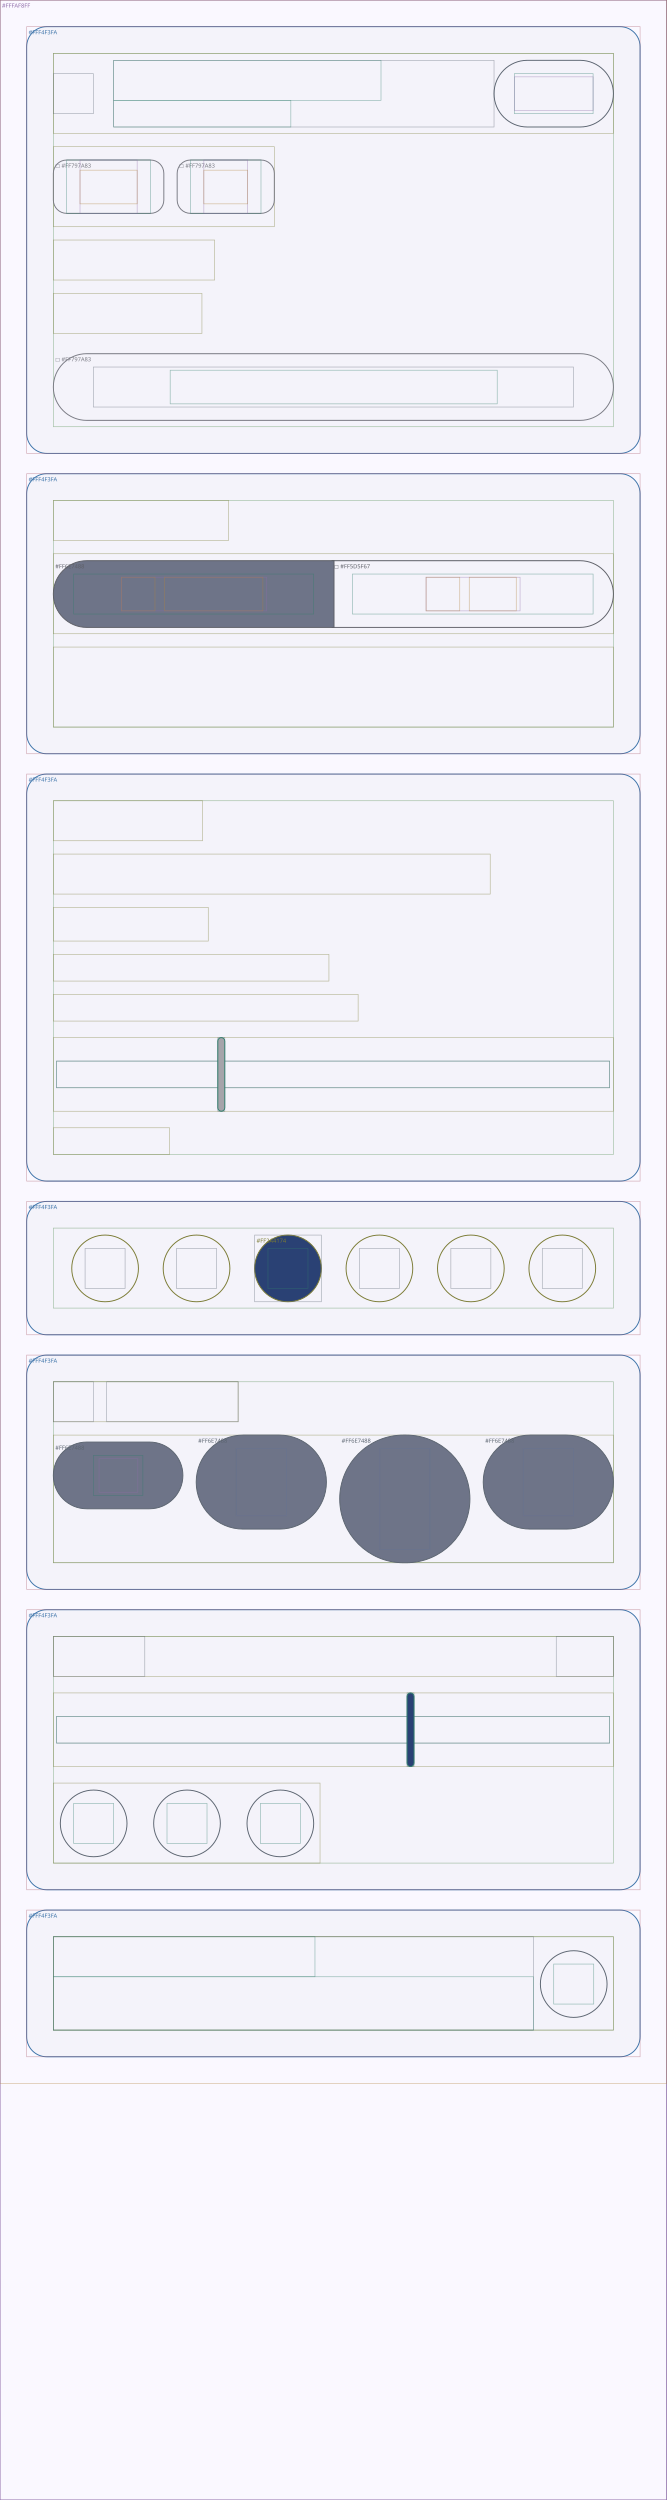
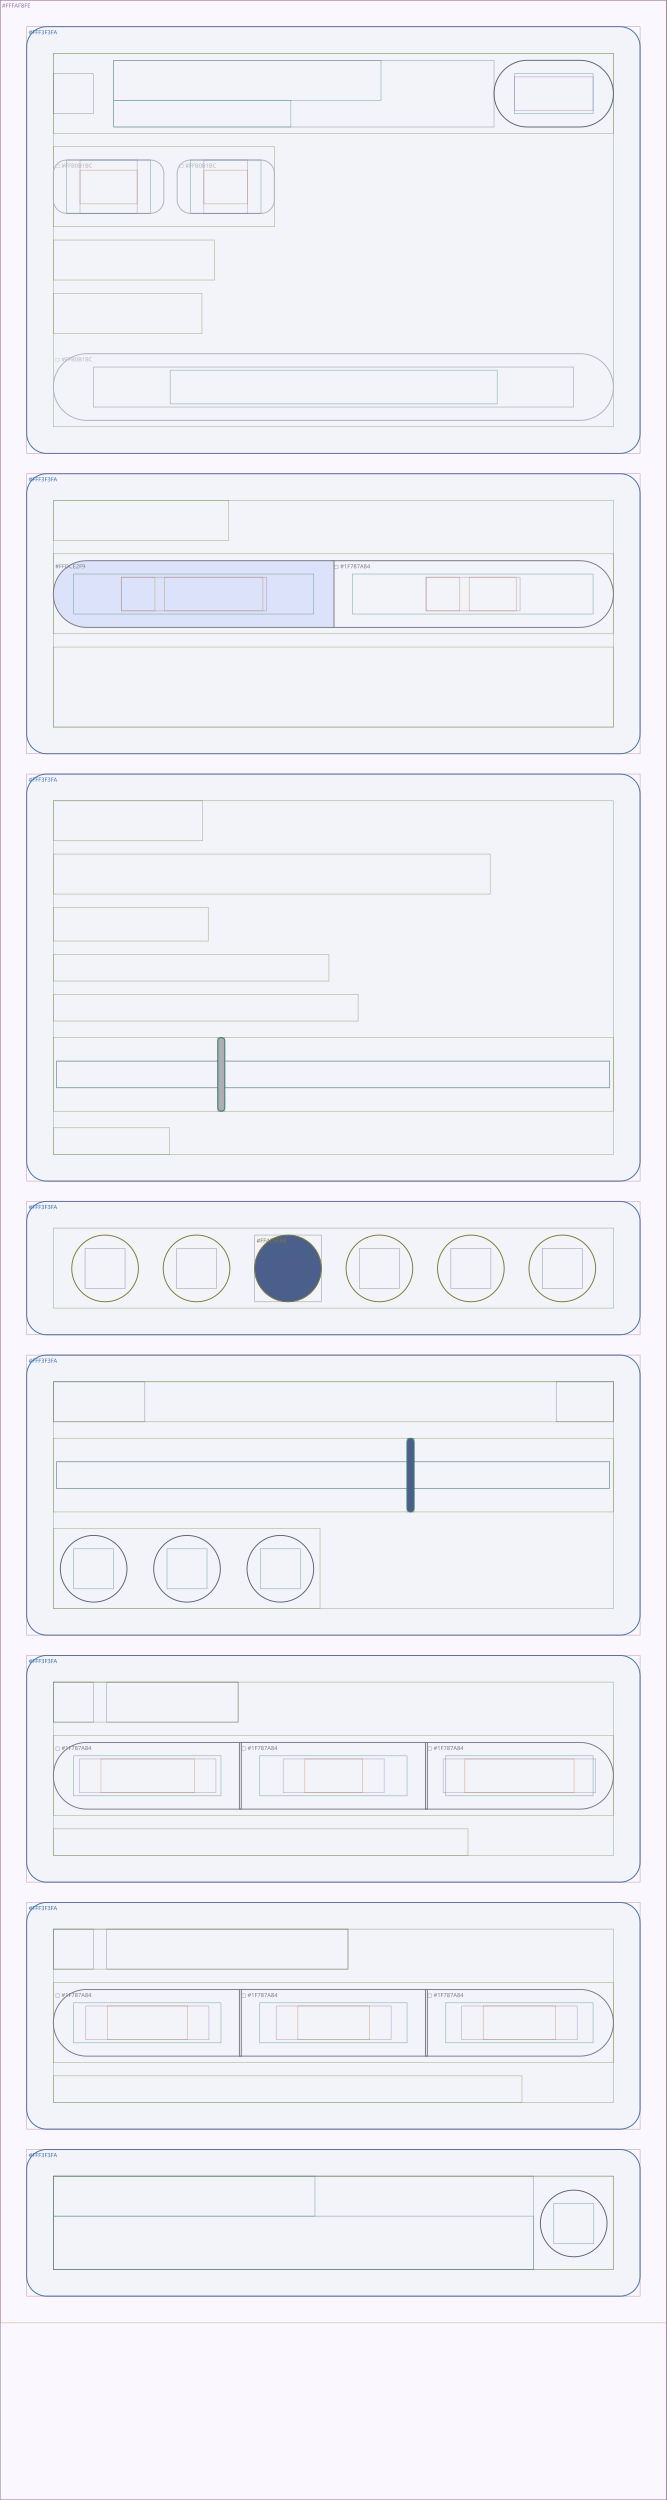
<svg xmlns="http://www.w3.org/2000/svg" viewBox="0 0 1050 3937" width="1050" height="3937" role="img" aria-label="Bluetooth/ConnectedPlaying layout wireframe">
  <rect width="1050" height="3937" fill="#ffffff" />
  <g>
    <rect x="0" y="0" width="1050" height="3937" fill="none" fill-opacity="0" stroke="#5B6470" stroke-width="1" stroke-opacity="0.5" />
  </g>
  <g>
    <rect x="0" y="0" width="1050" height="3937" fill="none" fill-opacity="0" stroke="#2E7D6B" stroke-width="1" stroke-opacity="0.5" />
  </g>
  <g>
-     <rect x="0" y="0" width="1050" height="3937" fill="#FAF8FF" fill-opacity="1" stroke="#8E6BA8" stroke-width="1.5" stroke-opacity="1" />
-     <text x="3" y="12" font-family="system-ui, sans-serif" font-size="9" fill="#8E6BA8">#FFFAF8FF</text>
-   </g>
-   <g>
-     <rect x="0" y="0" width="1050" height="3281" fill="none" fill-opacity="0" stroke="#B0813B" stroke-width="1" stroke-opacity="0.5" />
-   </g>
-   <g>
-     <path d="M73.5,42 H976.5 A31.5,31.5 0 0 1 1008,73.5 V682.5 A31.5,31.5 0 0 1 976.5,714 H73.5 A31.5,31.5 0 0 1 42,682.5 V73.5 A31.5,31.5 0 0 1 73.5,42 Z" fill="#F4F3FA" fill-opacity="1" stroke="#3B72A8" stroke-width="1.5" stroke-opacity="1" />
-     <text x="45" y="54" font-family="system-ui, sans-serif" font-size="9" fill="#3B72A8">#FFF4F3FA</text>
+     <rect x="0" y="0" width="1050" height="3937" fill="#FAF8FE" fill-opacity="1" stroke="#8E6BA8" stroke-width="1.5" stroke-opacity="1" />
+     <text x="3" y="12" font-family="system-ui, sans-serif" font-size="9" fill="#8E6BA8">#FFFAF8FE</text>
+   </g>
+   <g>
+     <rect x="0" y="0" width="1050" height="3658" fill="none" fill-opacity="0" stroke="#B0813B" stroke-width="1" stroke-opacity="0.5" />
+   </g>
+   <g>
+     <path d="M73.5,42 H976.5 A31.5,31.5 0 0 1 1008,73.5 V682.5 A31.5,31.5 0 0 1 976.5,714 H73.5 A31.5,31.5 0 0 1 42,682.5 V73.5 A31.5,31.5 0 0 1 73.5,42 Z" fill="#F3F3FA" fill-opacity="1" stroke="#3B72A8" stroke-width="1.5" stroke-opacity="1" />
+     <text x="45" y="54" font-family="system-ui, sans-serif" font-size="9" fill="#3B72A8">#FFF3F3FA</text>
  </g>
  <g>
    <rect x="42" y="42" width="966" height="672" fill="none" fill-opacity="0" stroke="#A85B6B" stroke-width="1" stroke-opacity="0.5" />
  </g>
  <g>
    <rect x="84" y="84" width="882" height="588" fill="none" fill-opacity="0" stroke="#4F8A4A" stroke-width="1" stroke-opacity="0.5" />
  </g>
  <g>
    <rect x="84" y="84" width="882" height="126" fill="none" fill-opacity="0" stroke="#7A7A33" stroke-width="1" stroke-opacity="0.5" />
  </g>
  <g>
    <rect x="84" y="116" width="63" height="63" fill="none" fill-opacity="0" stroke="#5B6470" stroke-width="1" stroke-opacity="0.5" />
  </g>
  <g>
    <rect x="179" y="95" width="599" height="105" fill="none" fill-opacity="0" stroke="#5B6470" stroke-width="1" stroke-opacity="0.5" />
  </g>
  <g>
    <rect x="179" y="95" width="421" height="63" fill="none" fill-opacity="0" stroke="#2E7D6B" stroke-width="1" stroke-opacity="0.5" />
  </g>
  <g>
    <rect x="179" y="158" width="279" height="42" fill="none" fill-opacity="0" stroke="#2E7D6B" stroke-width="1" stroke-opacity="0.5" />
  </g>
  <g>
    <path d="M830.5,95 H913.5 A52.5,52.5 0 0 1 966,147.5 V147.5 A52.5,52.5 0 0 1 913.5,200 H830.5 A52.5,52.5 0 0 1 778,147.5 V147.5 A52.5,52.5 0 0 1 830.5,95 Z" fill="none" fill-opacity="0" stroke="#5B6470" stroke-width="1.5" stroke-opacity="1" />
  </g>
  <g>
    <rect x="810" y="116" width="124" height="63" fill="none" fill-opacity="0" stroke="#2E7D6B" stroke-width="1" stroke-opacity="0.5" />
  </g>
  <g>
    <rect x="810" y="121" width="124" height="53" fill="none" fill-opacity="0" stroke="#8E6BA8" stroke-width="1" stroke-opacity="0.5" />
  </g>
  <g>
    <rect x="84" y="231" width="348" height="126" fill="none" fill-opacity="0" stroke="#7A7A33" stroke-width="1" stroke-opacity="0.5" />
  </g>
  <g>
-     <path d="M105,252 H237 A21,21 0 0 1 258,273 V315 A21,21 0 0 1 237,336 H105 A21,21 0 0 1 84,315 V273 A21,21 0 0 1 105,252 Z" fill="none" fill-opacity="0" stroke="#797A83" stroke-width="1.5" stroke-opacity="1" />
-     <text x="87" y="264" font-family="system-ui, sans-serif" font-size="9" fill="#797A83">◻ #FF797A83</text>
+     <path d="M105,252 H237 A21,21 0 0 1 258,273 V315 A21,21 0 0 1 237,336 H105 A21,21 0 0 1 84,315 V273 A21,21 0 0 1 105,252 Z" fill="none" fill-opacity="0" stroke="#B0B1BC" stroke-width="1.5" stroke-opacity="1" />
+     <text x="87" y="264" font-family="system-ui, sans-serif" font-size="9" fill="#B0B1BC">◻ #FFB0B1BC</text>
  </g>
  <g>
    <rect x="105" y="252" width="132" height="84" fill="none" fill-opacity="0" stroke="#2E7D6B" stroke-width="1" stroke-opacity="0.5" />
  </g>
  <g>
    <rect x="126" y="252" width="90" height="84" fill="none" fill-opacity="0" stroke="#8E6BA8" stroke-width="1" stroke-opacity="0.5" />
  </g>
  <g>
    <rect x="126" y="268" width="90" height="53" fill="none" fill-opacity="0" stroke="#B0813B" stroke-width="1" stroke-opacity="0.5" />
  </g>
  <g>
-     <path d="M300,252 H411 A21,21 0 0 1 432,273 V315 A21,21 0 0 1 411,336 H300 A21,21 0 0 1 279,315 V273 A21,21 0 0 1 300,252 Z" fill="none" fill-opacity="0" stroke="#797A83" stroke-width="1.5" stroke-opacity="1" />
-     <text x="282" y="264" font-family="system-ui, sans-serif" font-size="9" fill="#797A83">◻ #FF797A83</text>
+     <path d="M300,252 H411 A21,21 0 0 1 432,273 V315 A21,21 0 0 1 411,336 H300 A21,21 0 0 1 279,315 V273 A21,21 0 0 1 300,252 Z" fill="none" fill-opacity="0" stroke="#B0B1BC" stroke-width="1.5" stroke-opacity="1" />
+     <text x="282" y="264" font-family="system-ui, sans-serif" font-size="9" fill="#B0B1BC">◻ #FFB0B1BC</text>
  </g>
  <g>
    <rect x="300" y="252" width="111" height="84" fill="none" fill-opacity="0" stroke="#2E7D6B" stroke-width="1" stroke-opacity="0.5" />
  </g>
  <g>
    <rect x="321" y="252" width="69" height="84" fill="none" fill-opacity="0" stroke="#8E6BA8" stroke-width="1" stroke-opacity="0.5" />
  </g>
  <g>
    <rect x="321" y="268" width="69" height="53" fill="none" fill-opacity="0" stroke="#B0813B" stroke-width="1" stroke-opacity="0.5" />
  </g>
  <g>
    <rect x="84" y="378" width="254" height="63" fill="none" fill-opacity="0" stroke="#7A7A33" stroke-width="1" stroke-opacity="0.5" />
  </g>
  <g>
    <rect x="84" y="462" width="234" height="63" fill="none" fill-opacity="0" stroke="#7A7A33" stroke-width="1" stroke-opacity="0.5" />
  </g>
  <g>
-     <path d="M136.5,557 H913.5 A52.5,52.5 0 0 1 966,609.5 V609.5 A52.5,52.5 0 0 1 913.5,662 H136.5 A52.5,52.5 0 0 1 84,609.5 V609.5 A52.5,52.5 0 0 1 136.5,557 Z" fill="none" fill-opacity="0" stroke="#797A83" stroke-width="1.5" stroke-opacity="1" />
-     <text x="87" y="569" font-family="system-ui, sans-serif" font-size="9" fill="#797A83">◻ #FF797A83</text>
+     <path d="M136.5,557 H913.5 A52.5,52.5 0 0 1 966,609.5 V609.5 A52.5,52.5 0 0 1 913.5,662 H136.5 A52.5,52.5 0 0 1 84,609.5 V609.5 A52.5,52.5 0 0 1 136.5,557 Z" fill="none" fill-opacity="0" stroke="#B0B1BC" stroke-width="1.5" stroke-opacity="1" />
+     <text x="87" y="569" font-family="system-ui, sans-serif" font-size="9" fill="#B0B1BC">◻ #FFB0B1BC</text>
  </g>
  <g>
    <rect x="147" y="578" width="756" height="63" fill="none" fill-opacity="0" stroke="#5B6470" stroke-width="1" stroke-opacity="0.5" />
  </g>
  <g>
    <rect x="268" y="583" width="515" height="53" fill="none" fill-opacity="0" stroke="#2E7D6B" stroke-width="1" stroke-opacity="0.5" />
  </g>
  <g>
-     <path d="M73.5,746 H976.5 A31.5,31.5 0 0 1 1008,777.5 V1155.5 A31.5,31.5 0 0 1 976.5,1187 H73.5 A31.5,31.5 0 0 1 42,1155.5 V777.5 A31.5,31.5 0 0 1 73.5,746 Z" fill="#F4F3FA" fill-opacity="1" stroke="#3B72A8" stroke-width="1.5" stroke-opacity="1" />
-     <text x="45" y="758" font-family="system-ui, sans-serif" font-size="9" fill="#3B72A8">#FFF4F3FA</text>
+     <path d="M73.5,746 H976.5 A31.5,31.5 0 0 1 1008,777.5 V1155.5 A31.5,31.5 0 0 1 976.5,1187 H73.5 A31.5,31.5 0 0 1 42,1155.5 V777.5 A31.5,31.5 0 0 1 73.5,746 Z" fill="#F3F3FA" fill-opacity="1" stroke="#3B72A8" stroke-width="1.5" stroke-opacity="1" />
+     <text x="45" y="758" font-family="system-ui, sans-serif" font-size="9" fill="#3B72A8">#FFF3F3FA</text>
  </g>
  <g>
    <rect x="42" y="746" width="966" height="441" fill="none" fill-opacity="0" stroke="#A85B6B" stroke-width="1" stroke-opacity="0.5" />
  </g>
  <g>
    <rect x="84" y="788" width="882" height="357" fill="none" fill-opacity="0" stroke="#4F8A4A" stroke-width="1" stroke-opacity="0.5" />
  </g>
  <g>
    <rect x="84" y="788" width="276" height="63" fill="none" fill-opacity="0" stroke="#7A7A33" stroke-width="1" stroke-opacity="0.5" />
  </g>
  <g>
    <rect x="84" y="872" width="882" height="126" fill="none" fill-opacity="0" stroke="#7A7A33" stroke-width="1" stroke-opacity="0.5" />
  </g>
  <g>
-     <path d="M523,883 H913.5 A52.5,52.5 0 0 1 966,935.5 V935.5 A52.5,52.5 0 0 1 913.5,988 H523 A0,0 0 0 1 523,988 V883 A0,0 0 0 1 523,883 Z" fill="none" fill-opacity="0" stroke="#5D5F67" stroke-width="1.5" stroke-opacity="1" />
-     <text x="526" y="895" font-family="system-ui, sans-serif" font-size="9" fill="#5D5F67">◻ #FF5D5F67</text>
+     <path d="M523,883 H913.5 A52.5,52.5 0 0 1 966,935.5 V935.5 A52.5,52.5 0 0 1 913.5,988 H523 A0,0 0 0 1 523,988 V883 A0,0 0 0 1 523,883 Z" fill="none" fill-opacity="0" stroke="#787A84" stroke-width="1.5" stroke-opacity="1" />
+     <text x="526" y="895" font-family="system-ui, sans-serif" font-size="9" fill="#787A84">◻ #1F787A84</text>
  </g>
  <g>
    <rect x="555" y="904" width="379" height="63" fill="none" fill-opacity="0" stroke="#2E7D6B" stroke-width="1" stroke-opacity="0.5" />
  </g>
  <g>
    <rect x="671" y="909" width="148" height="53" fill="none" fill-opacity="0" stroke="#8E6BA8" stroke-width="1" stroke-opacity="0.5" />
  </g>
  <g>
    <rect x="671" y="909" width="53" height="53" fill="none" fill-opacity="0" stroke="#B0813B" stroke-width="1" stroke-opacity="0.5" />
  </g>
  <g>
    <rect x="739" y="909" width="74" height="53" fill="none" fill-opacity="0" stroke="#B0813B" stroke-width="1" stroke-opacity="0.5" />
  </g>
  <g>
-     <path d="M136.5,883 H526 A0,0 0 0 1 526,883 V988 A0,0 0 0 1 526,988 H136.5 A52.5,52.5 0 0 1 84,935.5 V935.5 A52.5,52.5 0 0 1 136.5,883 Z" fill="#6E7488" fill-opacity="1" stroke="#5D5F67" stroke-width="1.5" stroke-opacity="1" />
-     <text x="87" y="895" font-family="system-ui, sans-serif" font-size="9" fill="#5D5F67">#FF6E7488</text>
+     <path d="M136.5,883 H526 A0,0 0 0 1 526,883 V988 A0,0 0 0 1 526,988 H136.5 A52.5,52.5 0 0 1 84,935.5 V935.5 A52.5,52.5 0 0 1 136.5,883 Z" fill="#DCE2F9" fill-opacity="1" stroke="#787A84" stroke-width="1.5" stroke-opacity="1" />
+     <text x="87" y="895" font-family="system-ui, sans-serif" font-size="9" fill="#787A84">#FFDCE2F9</text>
  </g>
  <g>
    <rect x="116" y="904" width="378" height="63" fill="none" fill-opacity="0" stroke="#2E7D6B" stroke-width="1" stroke-opacity="0.5" />
  </g>
  <g>
    <rect x="191" y="909" width="229" height="53" fill="none" fill-opacity="0" stroke="#8E6BA8" stroke-width="1" stroke-opacity="0.5" />
  </g>
  <g>
    <rect x="191" y="909" width="53" height="53" fill="none" fill-opacity="0" stroke="#B0813B" stroke-width="1" stroke-opacity="0.5" />
  </g>
  <g>
    <rect x="259" y="909" width="155" height="53" fill="none" fill-opacity="0" stroke="#B0813B" stroke-width="1" stroke-opacity="0.5" />
  </g>
  <g>
    <rect x="84" y="1019" width="882" height="126" fill="none" fill-opacity="0" stroke="#7A7A33" stroke-width="1" stroke-opacity="0.5" />
  </g>
  <g>
-     <path d="M73.5,1219 H976.5 A31.5,31.5 0 0 1 1008,1250.5 V1828.5 A31.5,31.5 0 0 1 976.5,1860 H73.5 A31.5,31.5 0 0 1 42,1828.5 V1250.5 A31.5,31.5 0 0 1 73.5,1219 Z" fill="#F4F3FA" fill-opacity="1" stroke="#3B72A8" stroke-width="1.5" stroke-opacity="1" />
-     <text x="45" y="1231" font-family="system-ui, sans-serif" font-size="9" fill="#3B72A8">#FFF4F3FA</text>
+     <path d="M73.5,1219 H976.5 A31.5,31.5 0 0 1 1008,1250.5 V1828.5 A31.5,31.5 0 0 1 976.5,1860 H73.5 A31.5,31.5 0 0 1 42,1828.5 V1250.5 A31.5,31.5 0 0 1 73.5,1219 Z" fill="#F3F3FA" fill-opacity="1" stroke="#3B72A8" stroke-width="1.5" stroke-opacity="1" />
+     <text x="45" y="1231" font-family="system-ui, sans-serif" font-size="9" fill="#3B72A8">#FFF3F3FA</text>
  </g>
  <g>
    <rect x="42" y="1219" width="966" height="641" fill="none" fill-opacity="0" stroke="#A85B6B" stroke-width="1" stroke-opacity="0.5" />
  </g>
  <g>
    <rect x="84" y="1261" width="882" height="557" fill="none" fill-opacity="0" stroke="#4F8A4A" stroke-width="1" stroke-opacity="0.5" />
  </g>
  <g>
    <rect x="84" y="1261" width="235" height="63" fill="none" fill-opacity="0" stroke="#7A7A33" stroke-width="1" stroke-opacity="0.5" />
  </g>
  <g>
    <rect x="84" y="1345" width="688" height="63" fill="none" fill-opacity="0" stroke="#7A7A33" stroke-width="1" stroke-opacity="0.5" />
  </g>
  <g>
    <rect x="84" y="1429" width="244" height="53" fill="none" fill-opacity="0" stroke="#7A7A33" stroke-width="1" stroke-opacity="0.5" />
  </g>
  <g>
    <rect x="84" y="1503" width="434" height="42" fill="none" fill-opacity="0" stroke="#7A7A33" stroke-width="1" stroke-opacity="0.5" />
  </g>
  <g>
    <rect x="84" y="1566" width="480" height="42" fill="none" fill-opacity="0" stroke="#7A7A33" stroke-width="1" stroke-opacity="0.5" />
  </g>
  <g>
    <rect x="84" y="1634" width="882" height="116" fill="none" fill-opacity="0" stroke="#7A7A33" stroke-width="1" stroke-opacity="0.5" />
  </g>
  <g>
    <rect x="89" y="1671" width="871" height="42" fill="none" fill-opacity="0" stroke="#5B6470" stroke-width="1" stroke-opacity="0.5" />
  </g>
  <g>
    <rect x="89" y="1671" width="871" height="42" fill="none" fill-opacity="0" stroke="#2E7D6B" stroke-width="1" stroke-opacity="0.5" />
  </g>
  <g>
    <rect x="343" y="1634" width="11" height="116" fill="none" fill-opacity="0" stroke="#5B6470" stroke-width="1" stroke-opacity="0.5" />
  </g>
  <g>
-     <path d="M348.5,1634 H348.5 A5.5,5.5 0 0 1 354,1639.5 V1744.5 A5.5,5.5 0 0 1 348.5,1750 H348.5 A5.5,5.5 0 0 1 343,1744.5 V1639.5 A5.5,5.5 0 0 1 348.5,1634 Z" fill="#A5A4AA" fill-opacity="1" stroke="#2E7D6B" stroke-width="1.5" stroke-opacity="1" />
+     <path d="M348.5,1634 H348.5 A5.5,5.5 0 0 1 354,1639.5 V1744.5 A5.5,5.5 0 0 1 348.5,1750 H348.5 A5.5,5.5 0 0 1 343,1744.5 V1639.5 A5.5,5.5 0 0 1 348.5,1634 Z" fill="#ADADB3" fill-opacity="1" stroke="#2E7D6B" stroke-width="1.5" stroke-opacity="1" />
  </g>
  <g>
    <rect x="84" y="1776" width="183" height="42" fill="none" fill-opacity="0" stroke="#7A7A33" stroke-width="1" stroke-opacity="0.5" />
  </g>
  <g>
-     <path d="M73.5,1892 H976.5 A31.5,31.5 0 0 1 1008,1923.5 V2070.5 A31.5,31.5 0 0 1 976.5,2102 H73.5 A31.5,31.5 0 0 1 42,2070.5 V1923.5 A31.5,31.5 0 0 1 73.5,1892 Z" fill="#F4F3FA" fill-opacity="1" stroke="#3B72A8" stroke-width="1.5" stroke-opacity="1" />
-     <text x="45" y="1904" font-family="system-ui, sans-serif" font-size="9" fill="#3B72A8">#FFF4F3FA</text>
+     <path d="M73.5,1892 H976.5 A31.5,31.5 0 0 1 1008,1923.5 V2070.5 A31.5,31.5 0 0 1 976.5,2102 H73.5 A31.5,31.5 0 0 1 42,2070.5 V1923.5 A31.5,31.5 0 0 1 73.5,1892 Z" fill="#F3F3FA" fill-opacity="1" stroke="#3B72A8" stroke-width="1.5" stroke-opacity="1" />
+     <text x="45" y="1904" font-family="system-ui, sans-serif" font-size="9" fill="#3B72A8">#FFF3F3FA</text>
  </g>
  <g>
    <rect x="42" y="1892" width="966" height="210" fill="none" fill-opacity="0" stroke="#A85B6B" stroke-width="1" stroke-opacity="0.5" />
  </g>
  <g>
    <rect x="84" y="1934" width="882" height="126" fill="none" fill-opacity="0" stroke="#4F8A4A" stroke-width="1" stroke-opacity="0.5" />
  </g>
  <g>
    <path d="M165.5,1945 H165.5 A52.5,52.5 0 0 1 218,1997.5 V1997.5 A52.5,52.5 0 0 1 165.5,2050 H165.5 A52.5,52.5 0 0 1 113,1997.5 V1997.5 A52.5,52.5 0 0 1 165.5,1945 Z" fill="none" fill-opacity="0" stroke="#7A7A33" stroke-width="1.5" stroke-opacity="1" />
  </g>
  <g>
    <rect x="134" y="1966" width="63" height="63" fill="none" fill-opacity="0" stroke="#5B6470" stroke-width="1" stroke-opacity="0.5" />
  </g>
  <g>
    <path d="M309.5,1945 H309.5 A52.5,52.5 0 0 1 362,1997.5 V1997.5 A52.5,52.5 0 0 1 309.5,2050 H309.5 A52.5,52.5 0 0 1 257,1997.5 V1997.5 A52.5,52.5 0 0 1 309.5,1945 Z" fill="none" fill-opacity="0" stroke="#7A7A33" stroke-width="1.5" stroke-opacity="1" />
  </g>
  <g>
    <rect x="278" y="1966" width="63" height="63" fill="none" fill-opacity="0" stroke="#5B6470" stroke-width="1" stroke-opacity="0.5" />
  </g>
  <g>
-     <path d="M453.5,1945 H453.5 A52.5,52.5 0 0 1 506,1997.5 V1997.5 A52.5,52.5 0 0 1 453.5,2050 H453.5 A52.5,52.5 0 0 1 401,1997.5 V1997.5 A52.5,52.5 0 0 1 453.5,1945 Z" fill="#2A4174" fill-opacity="1" stroke="#7A7A33" stroke-width="1.5" stroke-opacity="1" />
-     <text x="404" y="1957" font-family="system-ui, sans-serif" font-size="9" fill="#7A7A33">#FF2A4174</text>
+     <path d="M453.5,1945 H453.5 A52.5,52.5 0 0 1 506,1997.5 V1997.5 A52.5,52.5 0 0 1 453.5,2050 H453.5 A52.5,52.5 0 0 1 401,1997.5 V1997.5 A52.5,52.5 0 0 1 453.5,1945 Z" fill="#4C5E8B" fill-opacity="1" stroke="#7A7A33" stroke-width="1.5" stroke-opacity="1" />
+     <text x="404" y="1957" font-family="system-ui, sans-serif" font-size="9" fill="#7A7A33">#FF4C5E8B</text>
  </g>
  <g>
    <rect x="401" y="1945" width="105" height="105" fill="none" fill-opacity="0" stroke="#5B6470" stroke-width="1" stroke-opacity="0.5" />
  </g>
  <g>
    <rect x="422" y="1966" width="63" height="63" fill="none" fill-opacity="0" stroke="#2E7D6B" stroke-width="1" stroke-opacity="0.5" />
  </g>
  <g>
    <path d="M597.5,1945 H597.5 A52.5,52.5 0 0 1 650,1997.5 V1997.5 A52.5,52.5 0 0 1 597.5,2050 H597.5 A52.5,52.5 0 0 1 545,1997.5 V1997.5 A52.5,52.5 0 0 1 597.5,1945 Z" fill="none" fill-opacity="0" stroke="#7A7A33" stroke-width="1.5" stroke-opacity="1" />
  </g>
  <g>
    <rect x="566" y="1966" width="63" height="63" fill="none" fill-opacity="0" stroke="#5B6470" stroke-width="1" stroke-opacity="0.5" />
  </g>
  <g>
    <path d="M741.5,1945 H741.5 A52.5,52.5 0 0 1 794,1997.5 V1997.5 A52.5,52.5 0 0 1 741.5,2050 H741.5 A52.5,52.5 0 0 1 689,1997.5 V1997.5 A52.5,52.5 0 0 1 741.5,1945 Z" fill="none" fill-opacity="0" stroke="#7A7A33" stroke-width="1.5" stroke-opacity="1" />
  </g>
  <g>
    <rect x="710" y="1966" width="63" height="63" fill="none" fill-opacity="0" stroke="#5B6470" stroke-width="1" stroke-opacity="0.5" />
  </g>
  <g>
    <path d="M885.5,1945 H885.5 A52.5,52.5 0 0 1 938,1997.5 V1997.5 A52.5,52.5 0 0 1 885.5,2050 H885.5 A52.5,52.5 0 0 1 833,1997.5 V1997.5 A52.5,52.5 0 0 1 885.5,1945 Z" fill="none" fill-opacity="0" stroke="#7A7A33" stroke-width="1.5" stroke-opacity="1" />
  </g>
  <g>
    <rect x="854" y="1966" width="63" height="63" fill="none" fill-opacity="0" stroke="#5B6470" stroke-width="1" stroke-opacity="0.5" />
  </g>
  <g>
-     <path d="M73.5,2134 H976.5 A31.5,31.5 0 0 1 1008,2165.5 V2471.5 A31.5,31.5 0 0 1 976.5,2503 H73.5 A31.5,31.5 0 0 1 42,2471.5 V2165.5 A31.5,31.5 0 0 1 73.5,2134 Z" fill="#F4F3FA" fill-opacity="1" stroke="#3B72A8" stroke-width="1.5" stroke-opacity="1" />
-     <text x="45" y="2146" font-family="system-ui, sans-serif" font-size="9" fill="#3B72A8">#FFF4F3FA</text>
-   </g>
-   <g>
-     <rect x="42" y="2134" width="966" height="369" fill="none" fill-opacity="0" stroke="#A85B6B" stroke-width="1" stroke-opacity="0.5" />
-   </g>
-   <g>
-     <rect x="84" y="2176" width="882" height="285" fill="none" fill-opacity="0" stroke="#4F8A4A" stroke-width="1" stroke-opacity="0.5" />
-   </g>
-   <g>
-     <rect x="84" y="2176" width="291" height="63" fill="none" fill-opacity="0" stroke="#7A7A33" stroke-width="1" stroke-opacity="0.5" />
-   </g>
-   <g>
-     <rect x="84" y="2176" width="63" height="63" fill="none" fill-opacity="0" stroke="#5B6470" stroke-width="1" stroke-opacity="0.5" />
-   </g>
-   <g>
-     <rect x="168" y="2176" width="207" height="63" fill="none" fill-opacity="0" stroke="#5B6470" stroke-width="1" stroke-opacity="0.5" />
-   </g>
-   <g>
-     <rect x="84" y="2260" width="882" height="201" fill="none" fill-opacity="0" stroke="#7A7A33" stroke-width="1" stroke-opacity="0.5" />
-   </g>
-   <g>
-     <path d="M136.5,2271 H235.5 A52.5,52.5 0 0 1 288,2323.5 V2323.5 A52.5,52.5 0 0 1 235.5,2376 H136.5 A52.5,52.5 0 0 1 84,2323.5 V2323.5 A52.5,52.5 0 0 1 136.5,2271 Z" fill="#6E7488" fill-opacity="1" stroke="#5B6470" stroke-width="1.5" stroke-opacity="1" />
-     <text x="87" y="2283" font-family="system-ui, sans-serif" font-size="9" fill="#5B6470">#FF6E7488</text>
-   </g>
-   <g>
-     <rect x="147" y="2292" width="78" height="63" fill="none" fill-opacity="0" stroke="#2E7D6B" stroke-width="1" stroke-opacity="0.5" />
-   </g>
-   <g>
-     <rect x="156" y="2297" width="61" height="53" fill="none" fill-opacity="0" stroke="#8E6BA8" stroke-width="1" stroke-opacity="0.5" />
-   </g>
-   <g>
-     <path d="M382.999,2260 H440.001 A73.999,73.999 0 0 1 514,2333.999 V2334.001 A73.999,73.999 0 0 1 440.001,2408 H382.999 A73.999,73.999 0 0 1 309,2334.001 V2333.999 A73.999,73.999 0 0 1 382.999,2260 Z" fill="#6E7488" fill-opacity="1" stroke="#5B6470" stroke-width="1.5" stroke-opacity="1" />
-     <text x="312" y="2272" font-family="system-ui, sans-serif" font-size="9" fill="#5B6470">#FF6E7488</text>
-   </g>
-   <g>
-     <rect x="372" y="2281" width="79" height="106" fill="none" fill-opacity="0" stroke="#2E7D6B" stroke-width="1" stroke-opacity="0.5" />
-   </g>
-   <g>
-     <rect x="372" y="2281" width="79" height="106" fill="none" fill-opacity="0" stroke="#8E6BA8" stroke-width="1" stroke-opacity="0.5" />
-   </g>
-   <g>
-     <path d="M635.5,2260 H639.5 A100.5,100.5 0 0 1 740,2360.5 V2360.5 A100.5,100.5 0 0 1 639.5,2461 H635.5 A100.5,100.5 0 0 1 535,2360.5 V2360.5 A100.5,100.5 0 0 1 635.5,2260 Z" fill="#6E7488" fill-opacity="1" stroke="#5B6470" stroke-width="1.5" stroke-opacity="1" />
-     <text x="538" y="2272" font-family="system-ui, sans-serif" font-size="9" fill="#5B6470">#FF6E7488</text>
-   </g>
-   <g>
-     <rect x="598" y="2281" width="79" height="159" fill="none" fill-opacity="0" stroke="#2E7D6B" stroke-width="1" stroke-opacity="0.5" />
-   </g>
-   <g>
-     <rect x="598" y="2281" width="79" height="159" fill="none" fill-opacity="0" stroke="#8E6BA8" stroke-width="1" stroke-opacity="0.5" />
-   </g>
-   <g>
-     <path d="M834.999,2260 H892.001 A73.999,73.999 0 0 1 966,2333.999 V2334.001 A73.999,73.999 0 0 1 892.001,2408 H834.999 A73.999,73.999 0 0 1 761,2334.001 V2333.999 A73.999,73.999 0 0 1 834.999,2260 Z" fill="#6E7488" fill-opacity="1" stroke="#5B6470" stroke-width="1.5" stroke-opacity="1" />
-     <text x="764" y="2272" font-family="system-ui, sans-serif" font-size="9" fill="#5B6470">#FF6E7488</text>
-   </g>
-   <g>
-     <rect x="824" y="2281" width="79" height="106" fill="none" fill-opacity="0" stroke="#2E7D6B" stroke-width="1" stroke-opacity="0.5" />
-   </g>
-   <g>
-     <rect x="824" y="2281" width="79" height="106" fill="none" fill-opacity="0" stroke="#8E6BA8" stroke-width="1" stroke-opacity="0.5" />
-   </g>
-   <g>
-     <path d="M73.5,2535 H976.5 A31.5,31.5 0 0 1 1008,2566.5 V2944.5 A31.5,31.5 0 0 1 976.5,2976 H73.5 A31.5,31.5 0 0 1 42,2944.5 V2566.5 A31.5,31.5 0 0 1 73.5,2535 Z" fill="#F4F3FA" fill-opacity="1" stroke="#3B72A8" stroke-width="1.5" stroke-opacity="1" />
-     <text x="45" y="2547" font-family="system-ui, sans-serif" font-size="9" fill="#3B72A8">#FFF4F3FA</text>
-   </g>
-   <g>
-     <rect x="42" y="2535" width="966" height="441" fill="none" fill-opacity="0" stroke="#A85B6B" stroke-width="1" stroke-opacity="0.5" />
-   </g>
-   <g>
-     <rect x="84" y="2577" width="882" height="357" fill="none" fill-opacity="0" stroke="#4F8A4A" stroke-width="1" stroke-opacity="0.5" />
-   </g>
-   <g>
-     <rect x="84" y="2577" width="882" height="63" fill="none" fill-opacity="0" stroke="#7A7A33" stroke-width="1" stroke-opacity="0.5" />
-   </g>
-   <g>
-     <rect x="84" y="2577" width="144" height="63" fill="none" fill-opacity="0" stroke="#5B6470" stroke-width="1" stroke-opacity="0.5" />
-   </g>
-   <g>
-     <rect x="876" y="2577" width="90" height="63" fill="none" fill-opacity="0" stroke="#5B6470" stroke-width="1" stroke-opacity="0.5" />
-   </g>
-   <g>
-     <rect x="84" y="2666" width="882" height="116" fill="none" fill-opacity="0" stroke="#7A7A33" stroke-width="1" stroke-opacity="0.5" />
-   </g>
-   <g>
-     <rect x="89" y="2703" width="871" height="42" fill="none" fill-opacity="0" stroke="#5B6470" stroke-width="1" stroke-opacity="0.5" />
-   </g>
-   <g>
-     <rect x="89" y="2703" width="871" height="42" fill="none" fill-opacity="0" stroke="#2E7D6B" stroke-width="1" stroke-opacity="0.5" />
-   </g>
-   <g>
-     <rect x="641" y="2666" width="11" height="116" fill="none" fill-opacity="0" stroke="#5B6470" stroke-width="1" stroke-opacity="0.5" />
-   </g>
-   <g>
-     <path d="M646.5,2666 H646.5 A5.5,5.5 0 0 1 652,2671.5 V2776.5 A5.5,5.5 0 0 1 646.5,2782 H646.5 A5.5,5.5 0 0 1 641,2776.5 V2671.5 A5.5,5.5 0 0 1 646.5,2666 Z" fill="#2A4174" fill-opacity="1" stroke="#2E7D6B" stroke-width="1.5" stroke-opacity="1" />
-   </g>
-   <g>
-     <rect x="84" y="2808" width="420" height="126" fill="none" fill-opacity="0" stroke="#7A7A33" stroke-width="1" stroke-opacity="0.5" />
-   </g>
-   <g>
-     <path d="M147.5,2819 H147.5 A52.5,52.5 0 0 1 200,2871.5 V2871.5 A52.5,52.5 0 0 1 147.5,2924 H147.5 A52.5,52.5 0 0 1 95,2871.5 V2871.5 A52.5,52.5 0 0 1 147.5,2819 Z" fill="none" fill-opacity="0" stroke="#5B6470" stroke-width="1.5" stroke-opacity="1" />
-   </g>
-   <g>
-     <rect x="116" y="2840" width="63" height="63" fill="none" fill-opacity="0" stroke="#2E7D6B" stroke-width="1" stroke-opacity="0.5" />
-   </g>
-   <g>
-     <path d="M294.5,2819 H294.5 A52.5,52.5 0 0 1 347,2871.5 V2871.5 A52.5,52.5 0 0 1 294.5,2924 H294.5 A52.5,52.5 0 0 1 242,2871.5 V2871.5 A52.5,52.5 0 0 1 294.5,2819 Z" fill="none" fill-opacity="0" stroke="#5B6470" stroke-width="1.5" stroke-opacity="1" />
-   </g>
-   <g>
-     <rect x="263" y="2840" width="63" height="63" fill="none" fill-opacity="0" stroke="#2E7D6B" stroke-width="1" stroke-opacity="0.5" />
-   </g>
-   <g>
-     <path d="M441.5,2819 H441.5 A52.5,52.5 0 0 1 494,2871.5 V2871.5 A52.5,52.5 0 0 1 441.5,2924 H441.5 A52.5,52.5 0 0 1 389,2871.5 V2871.5 A52.5,52.5 0 0 1 441.5,2819 Z" fill="none" fill-opacity="0" stroke="#5B6470" stroke-width="1.5" stroke-opacity="1" />
-   </g>
-   <g>
-     <rect x="410" y="2840" width="63" height="63" fill="none" fill-opacity="0" stroke="#2E7D6B" stroke-width="1" stroke-opacity="0.5" />
-   </g>
-   <g>
-     <path d="M73.5,3008 H976.5 A31.5,31.5 0 0 1 1008,3039.5 V3207.5 A31.5,31.5 0 0 1 976.5,3239 H73.5 A31.5,31.5 0 0 1 42,3207.5 V3039.5 A31.5,31.5 0 0 1 73.5,3008 Z" fill="#F4F3FA" fill-opacity="1" stroke="#3B72A8" stroke-width="1.5" stroke-opacity="1" />
-     <text x="45" y="3020" font-family="system-ui, sans-serif" font-size="9" fill="#3B72A8">#FFF4F3FA</text>
-   </g>
-   <g>
-     <rect x="42" y="3008" width="966" height="231" fill="none" fill-opacity="0" stroke="#A85B6B" stroke-width="1" stroke-opacity="0.5" />
-   </g>
-   <g>
-     <rect x="84" y="3050" width="882" height="147" fill="none" fill-opacity="0" stroke="#4F8A4A" stroke-width="1" stroke-opacity="0.5" />
-   </g>
-   <g>
-     <rect x="84" y="3050" width="882" height="147" fill="none" fill-opacity="0" stroke="#7A7A33" stroke-width="1" stroke-opacity="0.5" />
-   </g>
-   <g>
-     <rect x="84" y="3050" width="756" height="147" fill="none" fill-opacity="0" stroke="#5B6470" stroke-width="1" stroke-opacity="0.5" />
-   </g>
-   <g>
-     <rect x="84" y="3050" width="412" height="63" fill="none" fill-opacity="0" stroke="#2E7D6B" stroke-width="1" stroke-opacity="0.5" />
-   </g>
-   <g>
-     <rect x="84" y="3113" width="756" height="84" fill="none" fill-opacity="0" stroke="#2E7D6B" stroke-width="1" stroke-opacity="0.5" />
-   </g>
-   <g>
-     <path d="M903.5,3072 H903.5 A52.5,52.5 0 0 1 956,3124.5 V3124.5 A52.5,52.5 0 0 1 903.5,3177 H903.5 A52.5,52.5 0 0 1 851,3124.5 V3124.5 A52.5,52.5 0 0 1 903.5,3072 Z" fill="none" fill-opacity="0" stroke="#5B6470" stroke-width="1.5" stroke-opacity="1" />
-   </g>
-   <g>
-     <rect x="872" y="3093" width="63" height="63" fill="none" fill-opacity="0" stroke="#2E7D6B" stroke-width="1" stroke-opacity="0.5" />
+     <path d="M73.5,2134 H976.5 A31.5,31.5 0 0 1 1008,2165.5 V2543.5 A31.5,31.5 0 0 1 976.5,2575 H73.5 A31.5,31.5 0 0 1 42,2543.5 V2165.5 A31.5,31.5 0 0 1 73.5,2134 Z" fill="#F3F3FA" fill-opacity="1" stroke="#3B72A8" stroke-width="1.5" stroke-opacity="1" />
+     <text x="45" y="2146" font-family="system-ui, sans-serif" font-size="9" fill="#3B72A8">#FFF3F3FA</text>
+   </g>
+   <g>
+     <rect x="42" y="2134" width="966" height="441" fill="none" fill-opacity="0" stroke="#A85B6B" stroke-width="1" stroke-opacity="0.5" />
+   </g>
+   <g>
+     <rect x="84" y="2176" width="882" height="357" fill="none" fill-opacity="0" stroke="#4F8A4A" stroke-width="1" stroke-opacity="0.5" />
+   </g>
+   <g>
+     <rect x="84" y="2176" width="882" height="63" fill="none" fill-opacity="0" stroke="#7A7A33" stroke-width="1" stroke-opacity="0.5" />
+   </g>
+   <g>
+     <rect x="84" y="2176" width="144" height="63" fill="none" fill-opacity="0" stroke="#5B6470" stroke-width="1" stroke-opacity="0.5" />
+   </g>
+   <g>
+     <rect x="876" y="2176" width="90" height="63" fill="none" fill-opacity="0" stroke="#5B6470" stroke-width="1" stroke-opacity="0.5" />
+   </g>
+   <g>
+     <rect x="84" y="2265" width="882" height="116" fill="none" fill-opacity="0" stroke="#7A7A33" stroke-width="1" stroke-opacity="0.5" />
+   </g>
+   <g>
+     <rect x="89" y="2302" width="871" height="42" fill="none" fill-opacity="0" stroke="#5B6470" stroke-width="1" stroke-opacity="0.5" />
+   </g>
+   <g>
+     <rect x="89" y="2302" width="871" height="42" fill="none" fill-opacity="0" stroke="#2E7D6B" stroke-width="1" stroke-opacity="0.5" />
+   </g>
+   <g>
+     <rect x="641" y="2265" width="11" height="116" fill="none" fill-opacity="0" stroke="#5B6470" stroke-width="1" stroke-opacity="0.5" />
+   </g>
+   <g>
+     <path d="M646.5,2265 H646.5 A5.5,5.5 0 0 1 652,2270.5 V2375.5 A5.5,5.5 0 0 1 646.5,2381 H646.5 A5.5,5.5 0 0 1 641,2375.5 V2270.5 A5.5,5.5 0 0 1 646.5,2265 Z" fill="#4C5E8B" fill-opacity="1" stroke="#2E7D6B" stroke-width="1.5" stroke-opacity="1" />
+   </g>
+   <g>
+     <rect x="84" y="2407" width="420" height="126" fill="none" fill-opacity="0" stroke="#7A7A33" stroke-width="1" stroke-opacity="0.5" />
+   </g>
+   <g>
+     <path d="M147.5,2418 H147.5 A52.5,52.5 0 0 1 200,2470.5 V2470.5 A52.5,52.5 0 0 1 147.5,2523 H147.5 A52.5,52.5 0 0 1 95,2470.5 V2470.5 A52.5,52.5 0 0 1 147.5,2418 Z" fill="none" fill-opacity="0" stroke="#5B6470" stroke-width="1.5" stroke-opacity="1" />
+   </g>
+   <g>
+     <rect x="116" y="2439" width="63" height="63" fill="none" fill-opacity="0" stroke="#2E7D6B" stroke-width="1" stroke-opacity="0.5" />
+   </g>
+   <g>
+     <path d="M294.5,2418 H294.5 A52.5,52.5 0 0 1 347,2470.5 V2470.5 A52.5,52.5 0 0 1 294.5,2523 H294.5 A52.5,52.5 0 0 1 242,2470.5 V2470.5 A52.5,52.5 0 0 1 294.5,2418 Z" fill="none" fill-opacity="0" stroke="#5B6470" stroke-width="1.5" stroke-opacity="1" />
+   </g>
+   <g>
+     <rect x="263" y="2439" width="63" height="63" fill="none" fill-opacity="0" stroke="#2E7D6B" stroke-width="1" stroke-opacity="0.5" />
+   </g>
+   <g>
+     <path d="M441.5,2418 H441.5 A52.5,52.5 0 0 1 494,2470.5 V2470.5 A52.5,52.5 0 0 1 441.5,2523 H441.5 A52.5,52.5 0 0 1 389,2470.5 V2470.5 A52.5,52.5 0 0 1 441.5,2418 Z" fill="none" fill-opacity="0" stroke="#5B6470" stroke-width="1.5" stroke-opacity="1" />
+   </g>
+   <g>
+     <rect x="410" y="2439" width="63" height="63" fill="none" fill-opacity="0" stroke="#2E7D6B" stroke-width="1" stroke-opacity="0.5" />
+   </g>
+   <g>
+     <path d="M73.5,2607 H976.5 A31.5,31.5 0 0 1 1008,2638.5 V2932.5 A31.5,31.5 0 0 1 976.5,2964 H73.5 A31.5,31.5 0 0 1 42,2932.5 V2638.5 A31.5,31.5 0 0 1 73.5,2607 Z" fill="#F3F3FA" fill-opacity="1" stroke="#3B72A8" stroke-width="1.5" stroke-opacity="1" />
+     <text x="45" y="2619" font-family="system-ui, sans-serif" font-size="9" fill="#3B72A8">#FFF3F3FA</text>
+   </g>
+   <g>
+     <rect x="42" y="2607" width="966" height="357" fill="none" fill-opacity="0" stroke="#A85B6B" stroke-width="1" stroke-opacity="0.5" />
+   </g>
+   <g>
+     <rect x="84" y="2649" width="882" height="273" fill="none" fill-opacity="0" stroke="#4F8A4A" stroke-width="1" stroke-opacity="0.5" />
+   </g>
+   <g>
+     <rect x="84" y="2649" width="291" height="63" fill="none" fill-opacity="0" stroke="#7A7A33" stroke-width="1" stroke-opacity="0.5" />
+   </g>
+   <g>
+     <rect x="84" y="2649" width="63" height="63" fill="none" fill-opacity="0" stroke="#5B6470" stroke-width="1" stroke-opacity="0.5" />
+   </g>
+   <g>
+     <rect x="168" y="2649" width="207" height="63" fill="none" fill-opacity="0" stroke="#5B6470" stroke-width="1" stroke-opacity="0.5" />
+   </g>
+   <g>
+     <rect x="84" y="2733" width="882" height="126" fill="none" fill-opacity="0" stroke="#7A7A33" stroke-width="1" stroke-opacity="0.5" />
+   </g>
+   <g>
+     <path d="M136.5,2744 H380 A0,0 0 0 1 380,2744 V2849 A0,0 0 0 1 380,2849 H136.5 A52.5,52.5 0 0 1 84,2796.5 V2796.5 A52.5,52.5 0 0 1 136.5,2744 Z" fill="none" fill-opacity="0" stroke="#787A84" stroke-width="1.5" stroke-opacity="1" />
+     <text x="87" y="2756" font-family="system-ui, sans-serif" font-size="9" fill="#787A84">◻ #1F787A84</text>
+   </g>
+   <g>
+     <rect x="116" y="2765" width="232" height="63" fill="none" fill-opacity="0" stroke="#2E7D6B" stroke-width="1" stroke-opacity="0.5" />
+   </g>
+   <g>
+     <rect x="125" y="2770" width="215" height="53" fill="none" fill-opacity="0" stroke="#8E6BA8" stroke-width="1" stroke-opacity="0.5" />
+   </g>
+   <g>
+     <rect x="159" y="2770" width="147" height="53" fill="none" fill-opacity="0" stroke="#B0813B" stroke-width="1" stroke-opacity="0.5" />
+   </g>
+   <g>
+     <rect x="377" y="2744" width="296" height="105" fill="none" fill-opacity="0" stroke="#787A84" stroke-width="1.5" stroke-opacity="1" />
+     <text x="380" y="2756" font-family="system-ui, sans-serif" font-size="9" fill="#787A84">◻ #1F787A84</text>
+   </g>
+   <g>
+     <rect x="409" y="2765" width="232" height="63" fill="none" fill-opacity="0" stroke="#2E7D6B" stroke-width="1" stroke-opacity="0.5" />
+   </g>
+   <g>
+     <rect x="446" y="2770" width="159" height="53" fill="none" fill-opacity="0" stroke="#8E6BA8" stroke-width="1" stroke-opacity="0.5" />
+   </g>
+   <g>
+     <rect x="480" y="2770" width="91" height="53" fill="none" fill-opacity="0" stroke="#B0813B" stroke-width="1" stroke-opacity="0.5" />
+   </g>
+   <g>
+     <path d="M670,2744 H913.5 A52.5,52.5 0 0 1 966,2796.5 V2796.5 A52.5,52.5 0 0 1 913.5,2849 H670 A0,0 0 0 1 670,2849 V2744 A0,0 0 0 1 670,2744 Z" fill="none" fill-opacity="0" stroke="#787A84" stroke-width="1.5" stroke-opacity="1" />
+     <text x="673" y="2756" font-family="system-ui, sans-serif" font-size="9" fill="#787A84">◻ #1F787A84</text>
+   </g>
+   <g>
+     <rect x="702" y="2765" width="232" height="63" fill="none" fill-opacity="0" stroke="#2E7D6B" stroke-width="1" stroke-opacity="0.5" />
+   </g>
+   <g>
+     <rect x="698" y="2770" width="240" height="53" fill="none" fill-opacity="0" stroke="#8E6BA8" stroke-width="1" stroke-opacity="0.5" />
+   </g>
+   <g>
+     <rect x="732" y="2770" width="172" height="53" fill="none" fill-opacity="0" stroke="#B0813B" stroke-width="1" stroke-opacity="0.5" />
+   </g>
+   <g>
+     <rect x="84" y="2880" width="653" height="42" fill="none" fill-opacity="0" stroke="#7A7A33" stroke-width="1" stroke-opacity="0.5" />
+   </g>
+   <g>
+     <path d="M73.5,2996 H976.5 A31.5,31.5 0 0 1 1008,3027.5 V3321.5 A31.5,31.5 0 0 1 976.5,3353 H73.5 A31.5,31.5 0 0 1 42,3321.5 V3027.5 A31.5,31.5 0 0 1 73.5,2996 Z" fill="#F3F3FA" fill-opacity="1" stroke="#3B72A8" stroke-width="1.5" stroke-opacity="1" />
+     <text x="45" y="3008" font-family="system-ui, sans-serif" font-size="9" fill="#3B72A8">#FFF3F3FA</text>
+   </g>
+   <g>
+     <rect x="42" y="2996" width="966" height="357" fill="none" fill-opacity="0" stroke="#A85B6B" stroke-width="1" stroke-opacity="0.5" />
+   </g>
+   <g>
+     <rect x="84" y="3038" width="882" height="273" fill="none" fill-opacity="0" stroke="#4F8A4A" stroke-width="1" stroke-opacity="0.5" />
+   </g>
+   <g>
+     <rect x="84" y="3038" width="464" height="63" fill="none" fill-opacity="0" stroke="#7A7A33" stroke-width="1" stroke-opacity="0.5" />
+   </g>
+   <g>
+     <rect x="84" y="3038" width="63" height="63" fill="none" fill-opacity="0" stroke="#5B6470" stroke-width="1" stroke-opacity="0.5" />
+   </g>
+   <g>
+     <rect x="168" y="3038" width="380" height="63" fill="none" fill-opacity="0" stroke="#5B6470" stroke-width="1" stroke-opacity="0.5" />
+   </g>
+   <g>
+     <rect x="84" y="3122" width="882" height="126" fill="none" fill-opacity="0" stroke="#7A7A33" stroke-width="1" stroke-opacity="0.5" />
+   </g>
+   <g>
+     <path d="M136.5,3133 H380 A0,0 0 0 1 380,3133 V3238 A0,0 0 0 1 380,3238 H136.5 A52.5,52.5 0 0 1 84,3185.5 V3185.5 A52.5,52.5 0 0 1 136.5,3133 Z" fill="none" fill-opacity="0" stroke="#787A84" stroke-width="1.5" stroke-opacity="1" />
+     <text x="87" y="3145" font-family="system-ui, sans-serif" font-size="9" fill="#787A84">◻ #1F787A84</text>
+   </g>
+   <g>
+     <rect x="116" y="3154" width="232" height="63" fill="none" fill-opacity="0" stroke="#2E7D6B" stroke-width="1" stroke-opacity="0.5" />
+   </g>
+   <g>
+     <rect x="135" y="3159" width="194" height="53" fill="none" fill-opacity="0" stroke="#8E6BA8" stroke-width="1" stroke-opacity="0.5" />
+   </g>
+   <g>
+     <rect x="169" y="3159" width="126" height="53" fill="none" fill-opacity="0" stroke="#B0813B" stroke-width="1" stroke-opacity="0.5" />
+   </g>
+   <g>
+     <rect x="377" y="3133" width="296" height="105" fill="none" fill-opacity="0" stroke="#787A84" stroke-width="1.5" stroke-opacity="1" />
+     <text x="380" y="3145" font-family="system-ui, sans-serif" font-size="9" fill="#787A84">◻ #1F787A84</text>
+   </g>
+   <g>
+     <rect x="409" y="3154" width="232" height="63" fill="none" fill-opacity="0" stroke="#2E7D6B" stroke-width="1" stroke-opacity="0.5" />
+   </g>
+   <g>
+     <rect x="435" y="3159" width="181" height="53" fill="none" fill-opacity="0" stroke="#8E6BA8" stroke-width="1" stroke-opacity="0.5" />
+   </g>
+   <g>
+     <rect x="469" y="3159" width="113" height="53" fill="none" fill-opacity="0" stroke="#B0813B" stroke-width="1" stroke-opacity="0.5" />
+   </g>
+   <g>
+     <path d="M670,3133 H913.5 A52.5,52.5 0 0 1 966,3185.5 V3185.5 A52.5,52.5 0 0 1 913.5,3238 H670 A0,0 0 0 1 670,3238 V3133 A0,0 0 0 1 670,3133 Z" fill="none" fill-opacity="0" stroke="#787A84" stroke-width="1.5" stroke-opacity="1" />
+     <text x="673" y="3145" font-family="system-ui, sans-serif" font-size="9" fill="#787A84">◻ #1F787A84</text>
+   </g>
+   <g>
+     <rect x="702" y="3154" width="232" height="63" fill="none" fill-opacity="0" stroke="#2E7D6B" stroke-width="1" stroke-opacity="0.5" />
+   </g>
+   <g>
+     <rect x="727" y="3159" width="182" height="53" fill="none" fill-opacity="0" stroke="#8E6BA8" stroke-width="1" stroke-opacity="0.5" />
+   </g>
+   <g>
+     <rect x="761" y="3159" width="114" height="53" fill="none" fill-opacity="0" stroke="#B0813B" stroke-width="1" stroke-opacity="0.5" />
+   </g>
+   <g>
+     <rect x="84" y="3269" width="738" height="42" fill="none" fill-opacity="0" stroke="#7A7A33" stroke-width="1" stroke-opacity="0.5" />
+   </g>
+   <g>
+     <path d="M73.5,3385 H976.5 A31.5,31.5 0 0 1 1008,3416.5 V3584.5 A31.5,31.5 0 0 1 976.5,3616 H73.5 A31.5,31.5 0 0 1 42,3584.5 V3416.5 A31.5,31.5 0 0 1 73.5,3385 Z" fill="#F3F3FA" fill-opacity="1" stroke="#3B72A8" stroke-width="1.5" stroke-opacity="1" />
+     <text x="45" y="3397" font-family="system-ui, sans-serif" font-size="9" fill="#3B72A8">#FFF3F3FA</text>
+   </g>
+   <g>
+     <rect x="42" y="3385" width="966" height="231" fill="none" fill-opacity="0" stroke="#A85B6B" stroke-width="1" stroke-opacity="0.5" />
+   </g>
+   <g>
+     <rect x="84" y="3427" width="882" height="147" fill="none" fill-opacity="0" stroke="#4F8A4A" stroke-width="1" stroke-opacity="0.5" />
+   </g>
+   <g>
+     <rect x="84" y="3427" width="882" height="147" fill="none" fill-opacity="0" stroke="#7A7A33" stroke-width="1" stroke-opacity="0.5" />
+   </g>
+   <g>
+     <rect x="84" y="3427" width="756" height="147" fill="none" fill-opacity="0" stroke="#5B6470" stroke-width="1" stroke-opacity="0.5" />
+   </g>
+   <g>
+     <rect x="84" y="3427" width="412" height="63" fill="none" fill-opacity="0" stroke="#2E7D6B" stroke-width="1" stroke-opacity="0.5" />
+   </g>
+   <g>
+     <rect x="84" y="3490" width="756" height="84" fill="none" fill-opacity="0" stroke="#2E7D6B" stroke-width="1" stroke-opacity="0.5" />
+   </g>
+   <g>
+     <path d="M903.5,3449 H903.5 A52.5,52.5 0 0 1 956,3501.5 V3501.5 A52.5,52.5 0 0 1 903.5,3554 H903.5 A52.5,52.5 0 0 1 851,3501.5 V3501.5 A52.5,52.5 0 0 1 903.5,3449 Z" fill="none" fill-opacity="0" stroke="#5B6470" stroke-width="1.5" stroke-opacity="1" />
+   </g>
+   <g>
+     <rect x="872" y="3470" width="63" height="63" fill="none" fill-opacity="0" stroke="#2E7D6B" stroke-width="1" stroke-opacity="0.5" />
  </g>
</svg>
